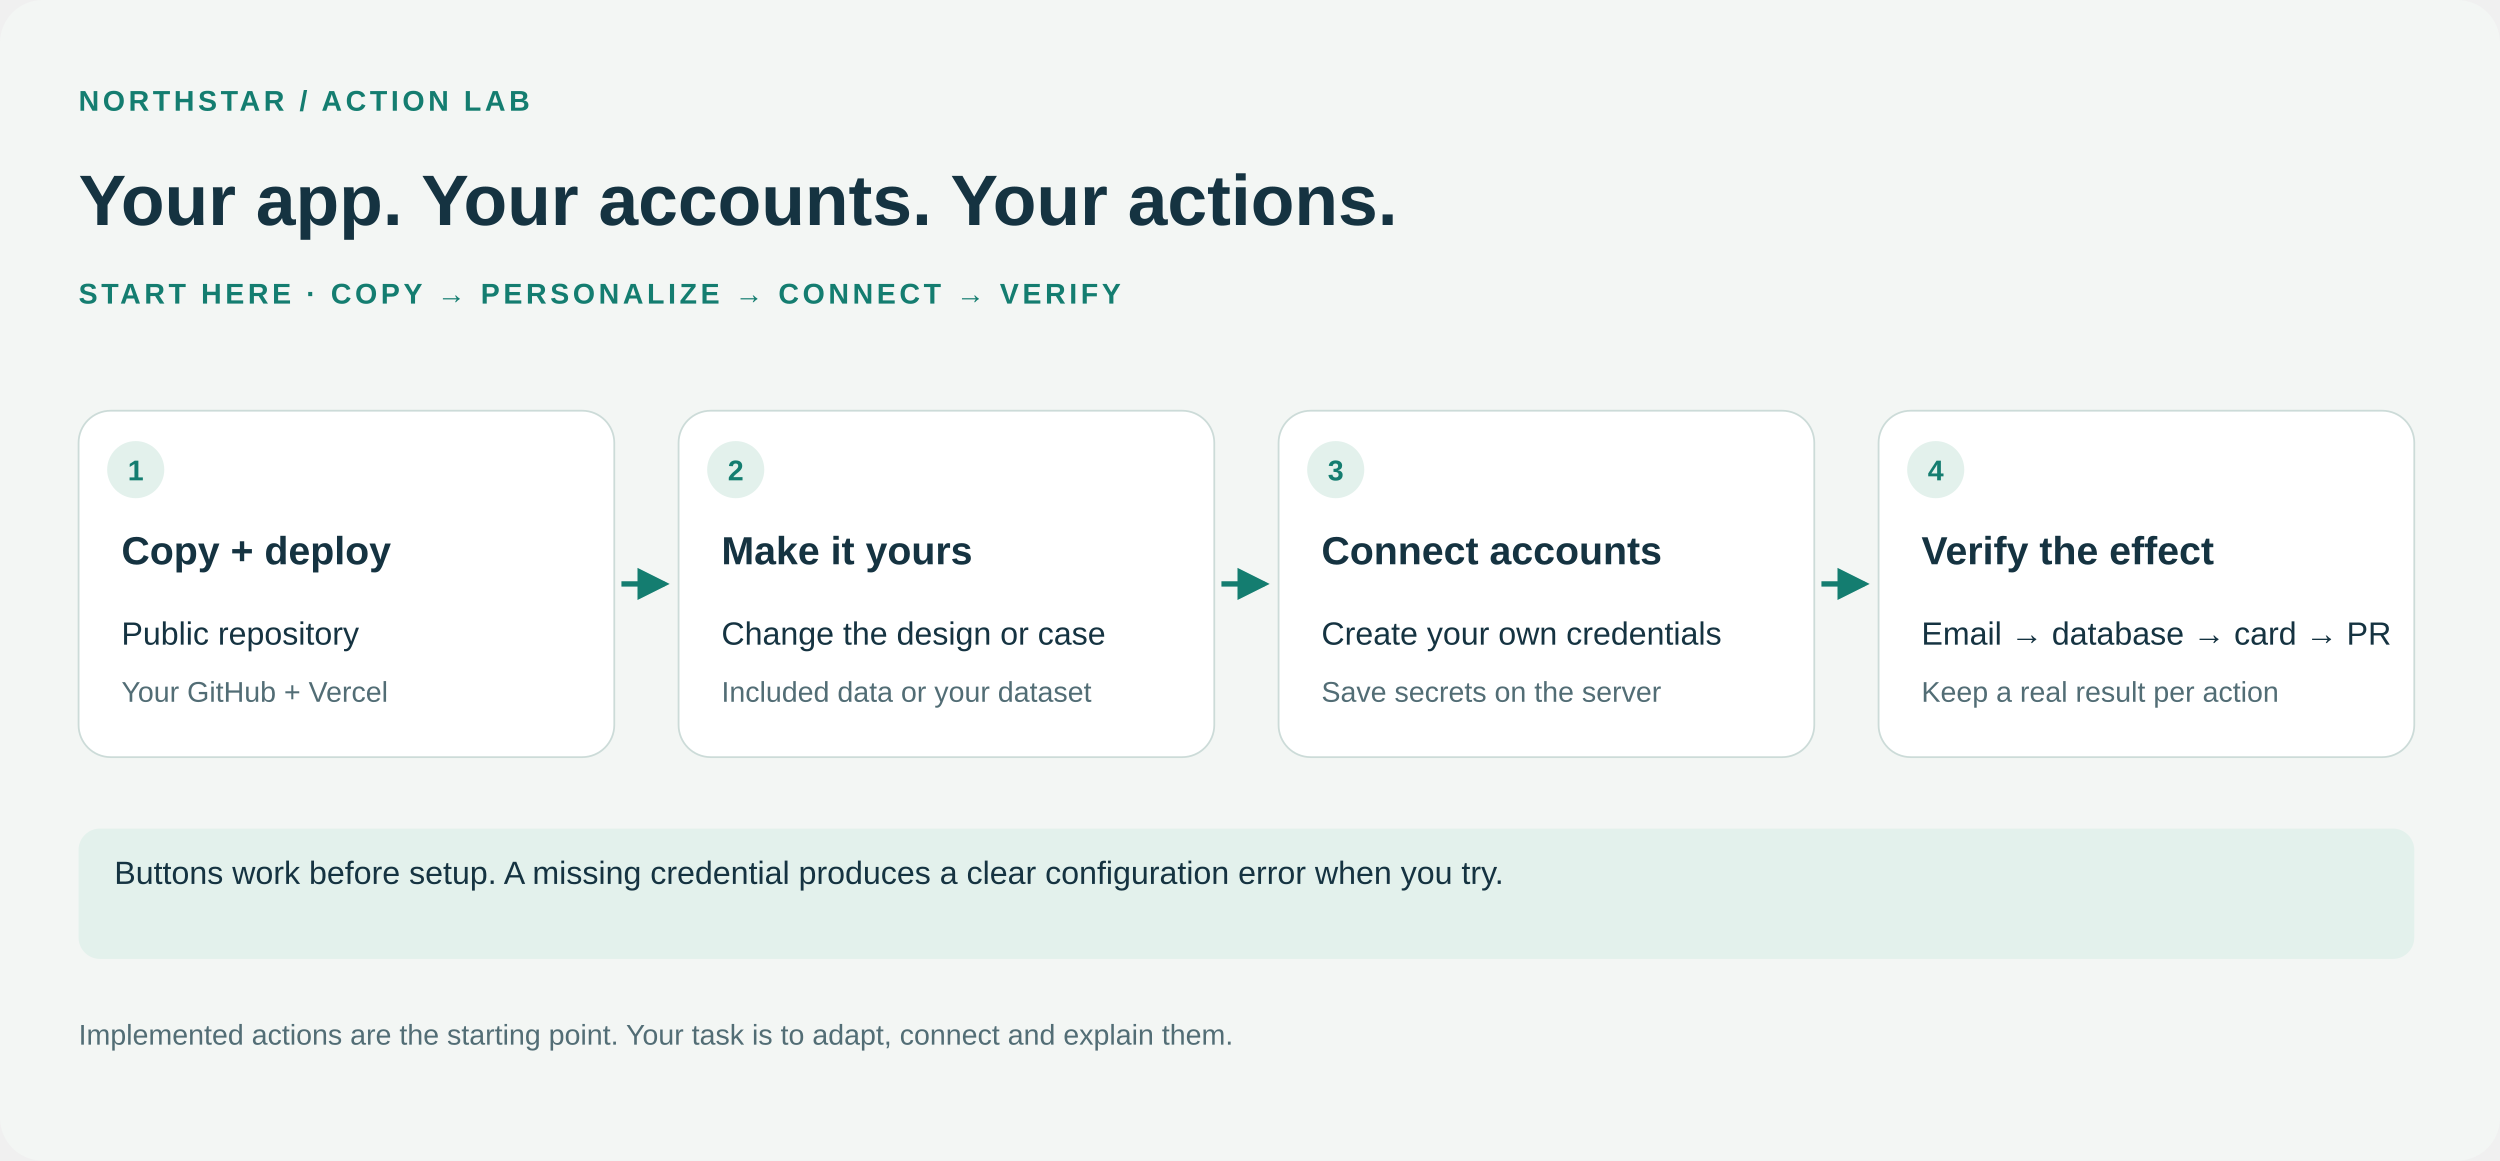
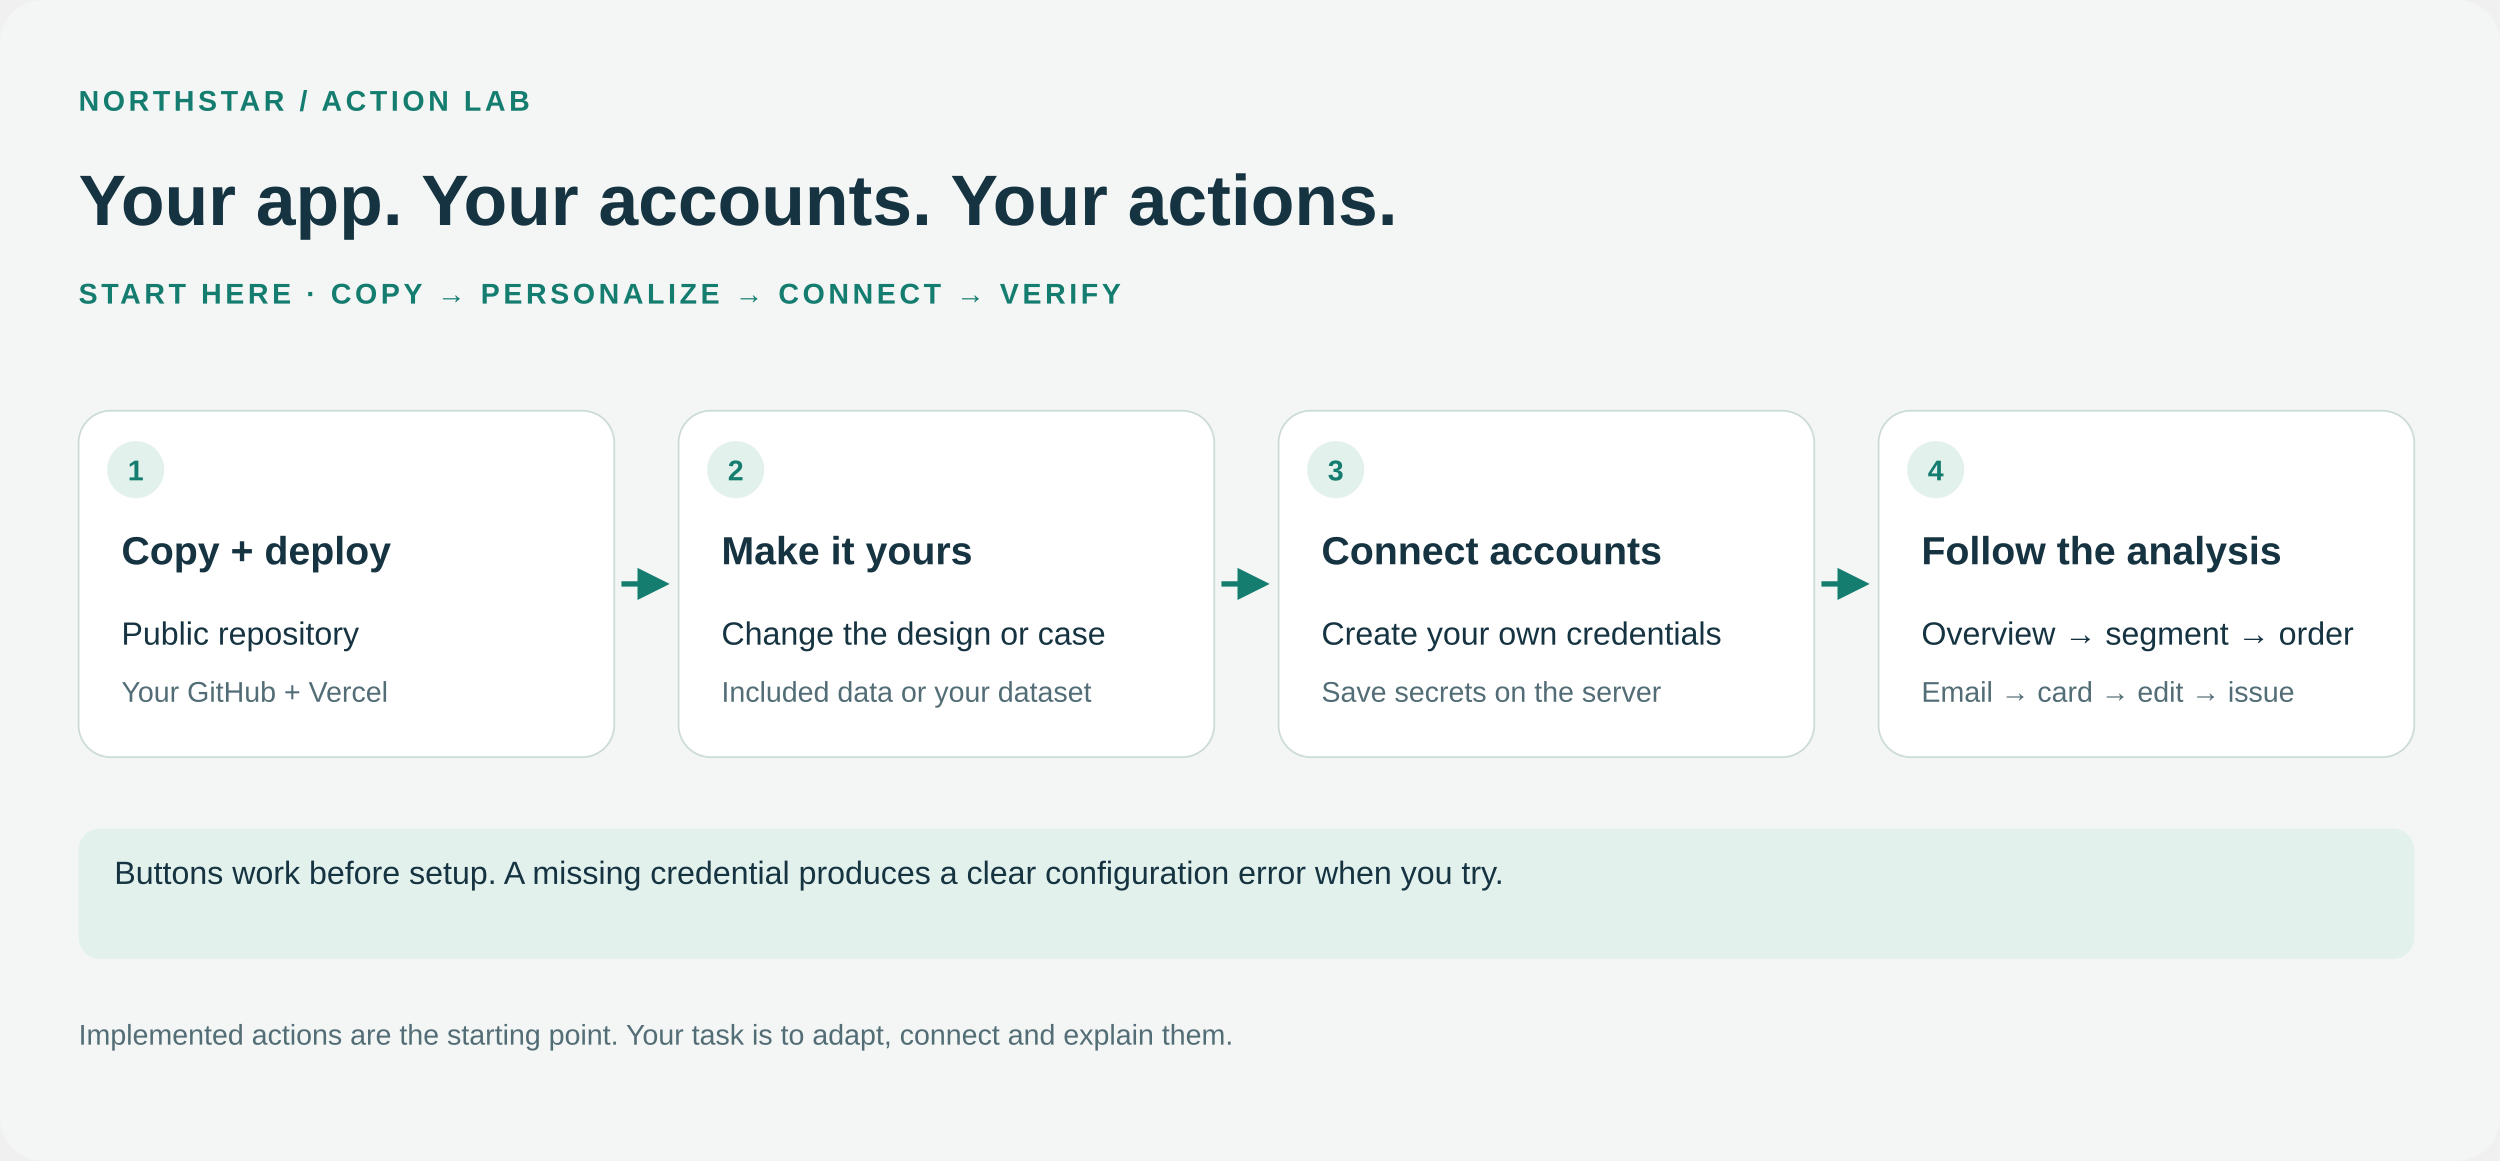
<svg xmlns="http://www.w3.org/2000/svg" viewBox="0 0 1400 650" role="img" aria-labelledby="title desc">
  <defs>
    <marker id="arrow" markerWidth="6" markerHeight="6" refX="5" refY="3" orient="auto">
      <path d="M0 0 L6 3 L0 6" fill="#147d70" />
    </marker>
  </defs>
  <style>text{font-family:Arial,Helvetica,sans-serif;fill:#153341}.eyebrow{font-size:16px;letter-spacing:2px;fill:#147d70;font-weight:700}.title{font-size:40px;font-weight:700}.heading{font-size:22px;font-weight:700}.body{font-size:18px}.small{font-size:16px;fill:#526d75}.number{font-size:16px;font-weight:700;fill:#147d70}.note{font-size:20px}</style>
  <rect width="1400" height="650" rx="24" fill="#f3f6f4" />
  <text x="44" y="62" class="eyebrow">NORTHSTAR / ACTION LAB</text>
  <text x="44" y="126" class="title">Your app. Your accounts. Your actions.</text>
  <text x="44" y="170" class="eyebrow">START HERE · COPY → PERSONALIZE → CONNECT → VERIFY</text>
  <rect x="44" y="230" width="300" height="194" rx="18" fill="white" stroke="#ccdbd8" />
  <circle cx="76" cy="263" r="16" fill="#e3f1ec" />
  <text x="76" y="269" text-anchor="middle" class="number">1</text>
  <text x="68" y="316" class="heading">Copy + deploy</text>
  <text x="68" y="361" class="body">Public repository</text>
  <text x="68" y="393" class="small">Your GitHub + Vercel</text>
  <path d="M 348 327 H 372" fill="none" stroke="#147d70" stroke-width="3" marker-end="url(#arrow)" />
  <rect x="380" y="230" width="300" height="194" rx="18" fill="white" stroke="#ccdbd8" />
  <circle cx="412" cy="263" r="16" fill="#e3f1ec" />
  <text x="412" y="269" text-anchor="middle" class="number">2</text>
  <text x="404" y="316" class="heading">Make it yours</text>
  <text x="404" y="361" class="body">Change the design or case</text>
  <text x="404" y="393" class="small">Included data or your dataset</text>
  <path d="M 684 327 H 708" fill="none" stroke="#147d70" stroke-width="3" marker-end="url(#arrow)" />
  <rect x="716" y="230" width="300" height="194" rx="18" fill="white" stroke="#ccdbd8" />
  <circle cx="748" cy="263" r="16" fill="#e3f1ec" />
  <text x="748" y="269" text-anchor="middle" class="number">3</text>
  <text x="740" y="316" class="heading">Connect accounts</text>
  <text x="740" y="361" class="body">Create your own credentials</text>
  <text x="740" y="393" class="small">Save secrets on the server</text>
  <path d="M 1020 327 H 1044" fill="none" stroke="#147d70" stroke-width="3" marker-end="url(#arrow)" />
  <rect x="1052" y="230" width="300" height="194" rx="18" fill="white" stroke="#ccdbd8" />
  <circle cx="1084" cy="263" r="16" fill="#e3f1ec" />
  <text x="1084" y="269" text-anchor="middle" class="number">4</text>
-   <text x="1076" y="316" class="heading">Verify the effect</text>
-   <text x="1076" y="361" class="body">Email → database → card → PR</text>
-   <text x="1076" y="393" class="small">Keep a real result per action</text>
+   <text x="1076" y="316" class="heading">Follow the analysis</text>
+   <text x="1076" y="361" class="body">Overview → segment → order</text>
+   <text x="1076" y="393" class="small">Email → card → edit → issue</text>
  <rect x="44" y="464" width="1308" height="73" rx="12" fill="#e3f1ec" />
  <text x="64" y="495" class="body">Buttons work before setup. A missing credential produces a clear configuration error when you try.</text>
  <text x="44" y="585" class="small">Implemented actions are the starting point. Your task is to adapt, connect and explain them.</text>
</svg>
